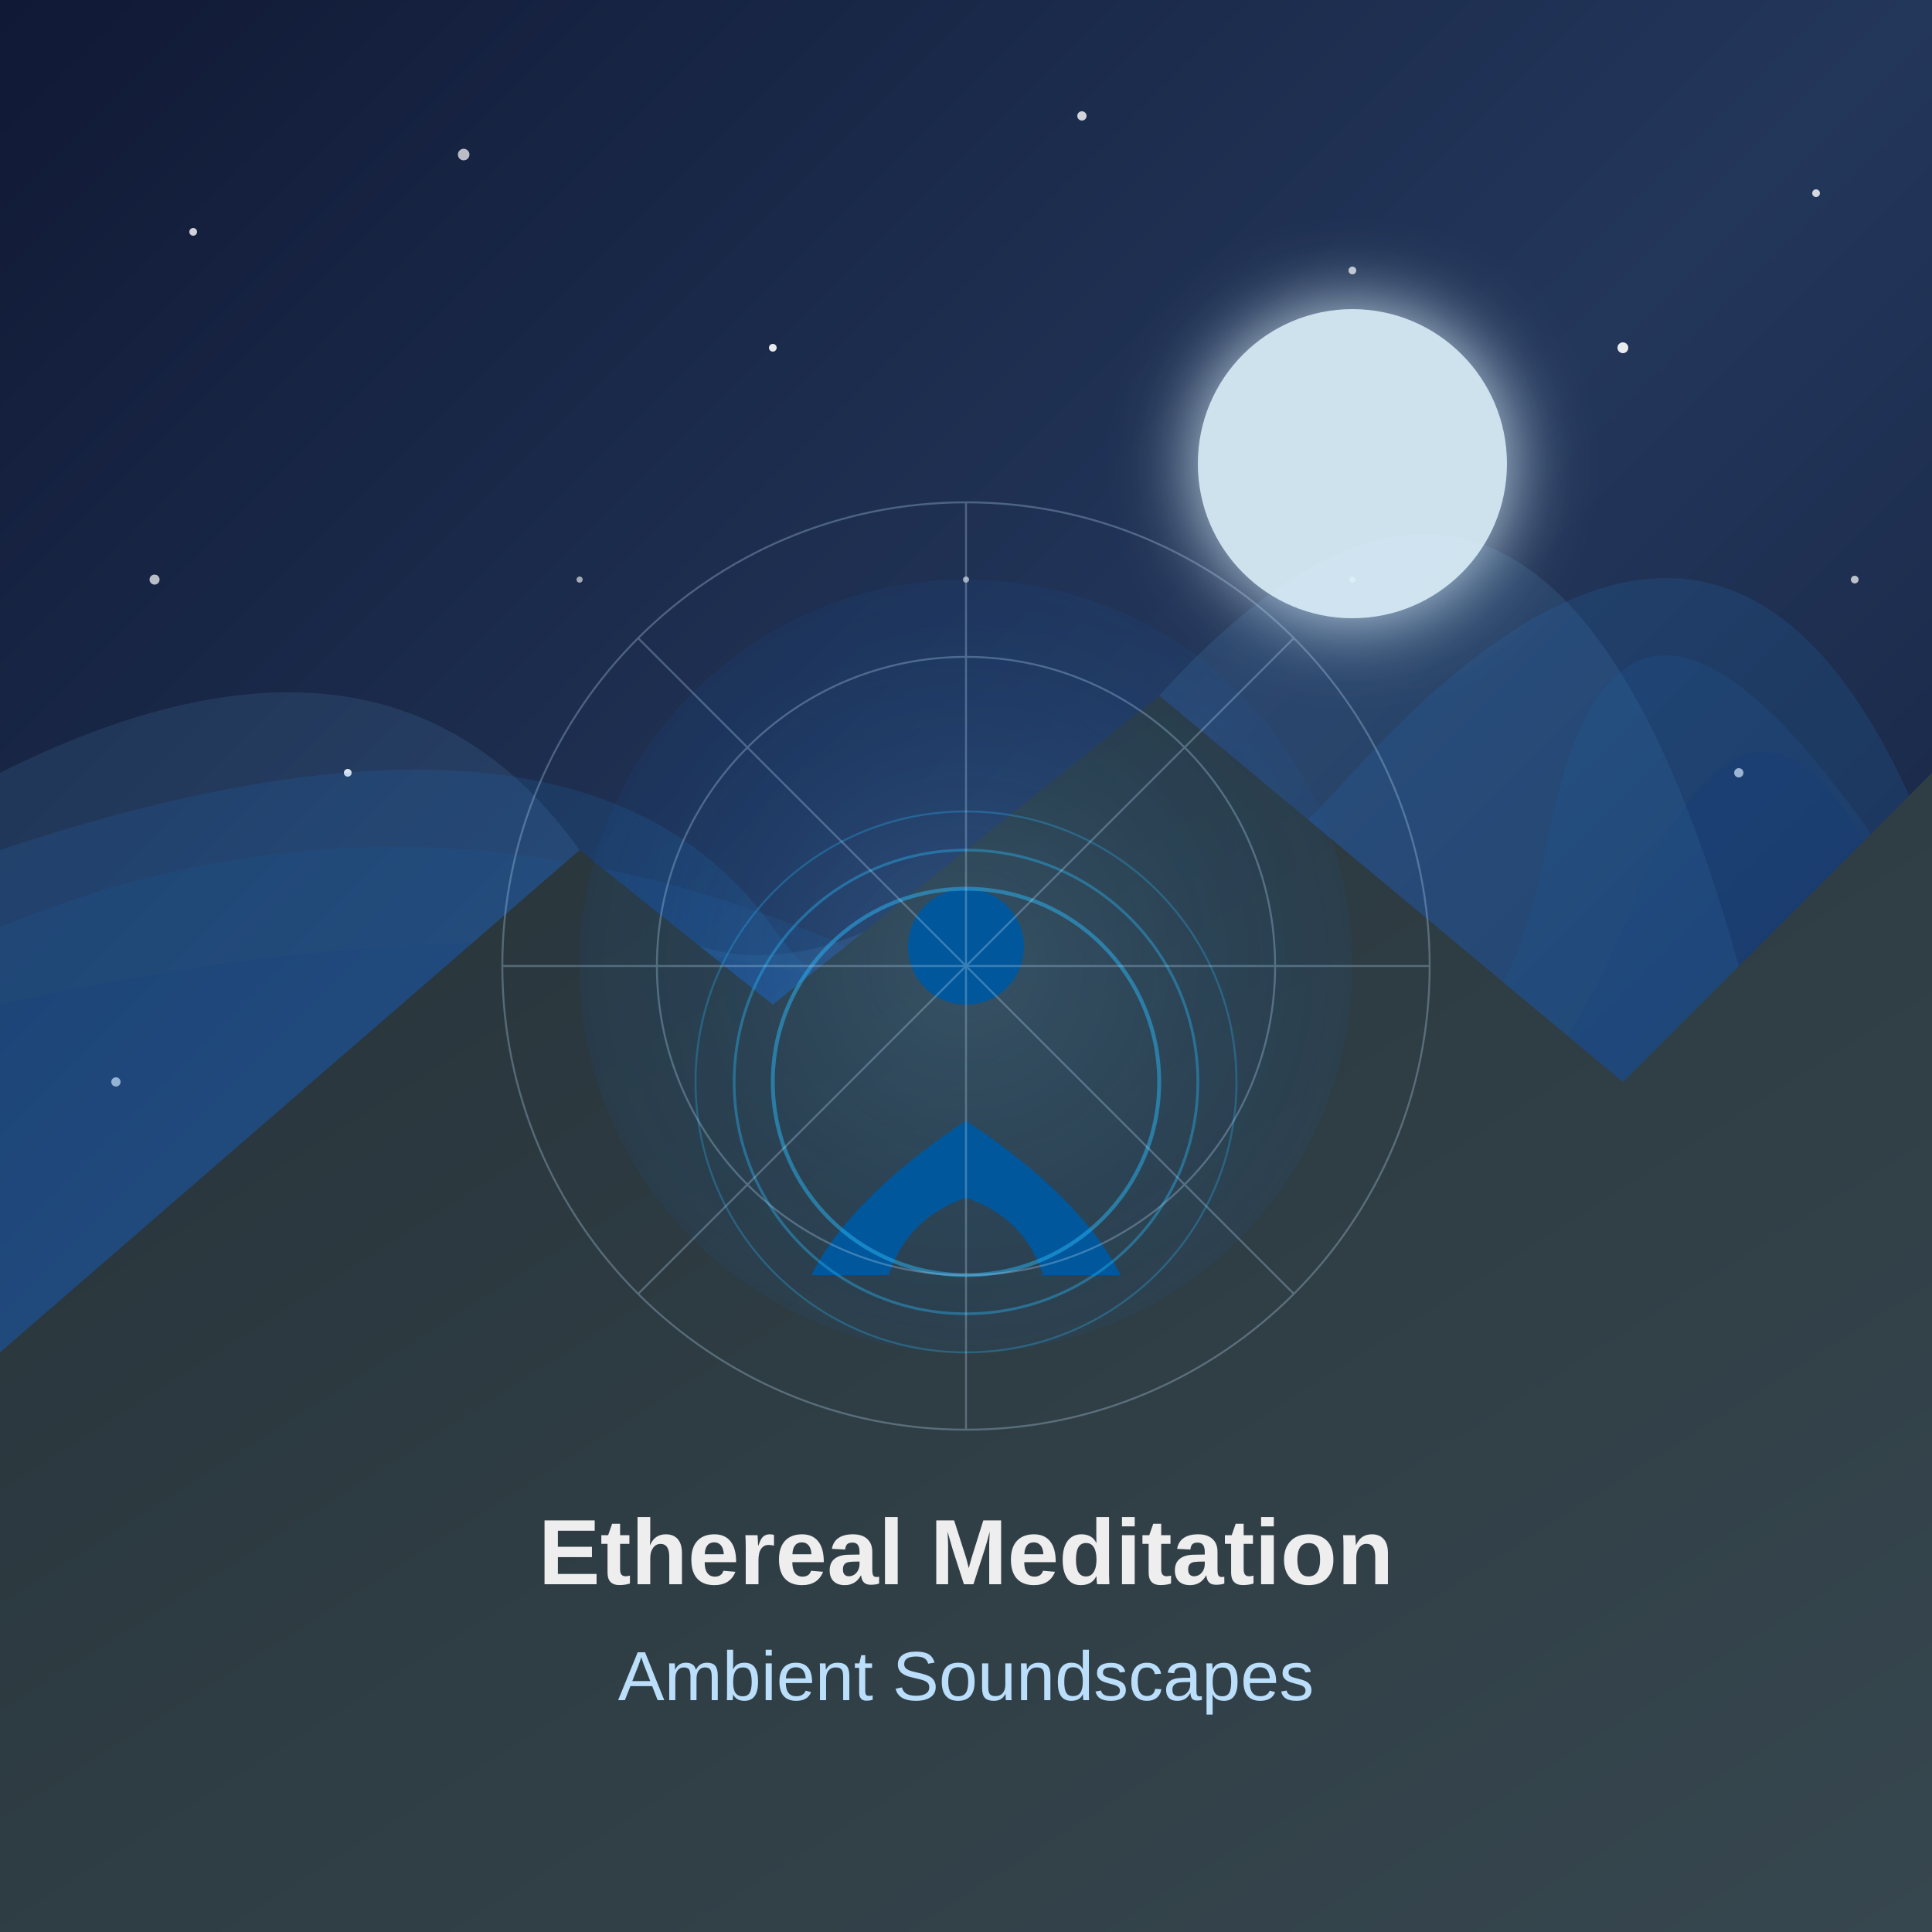
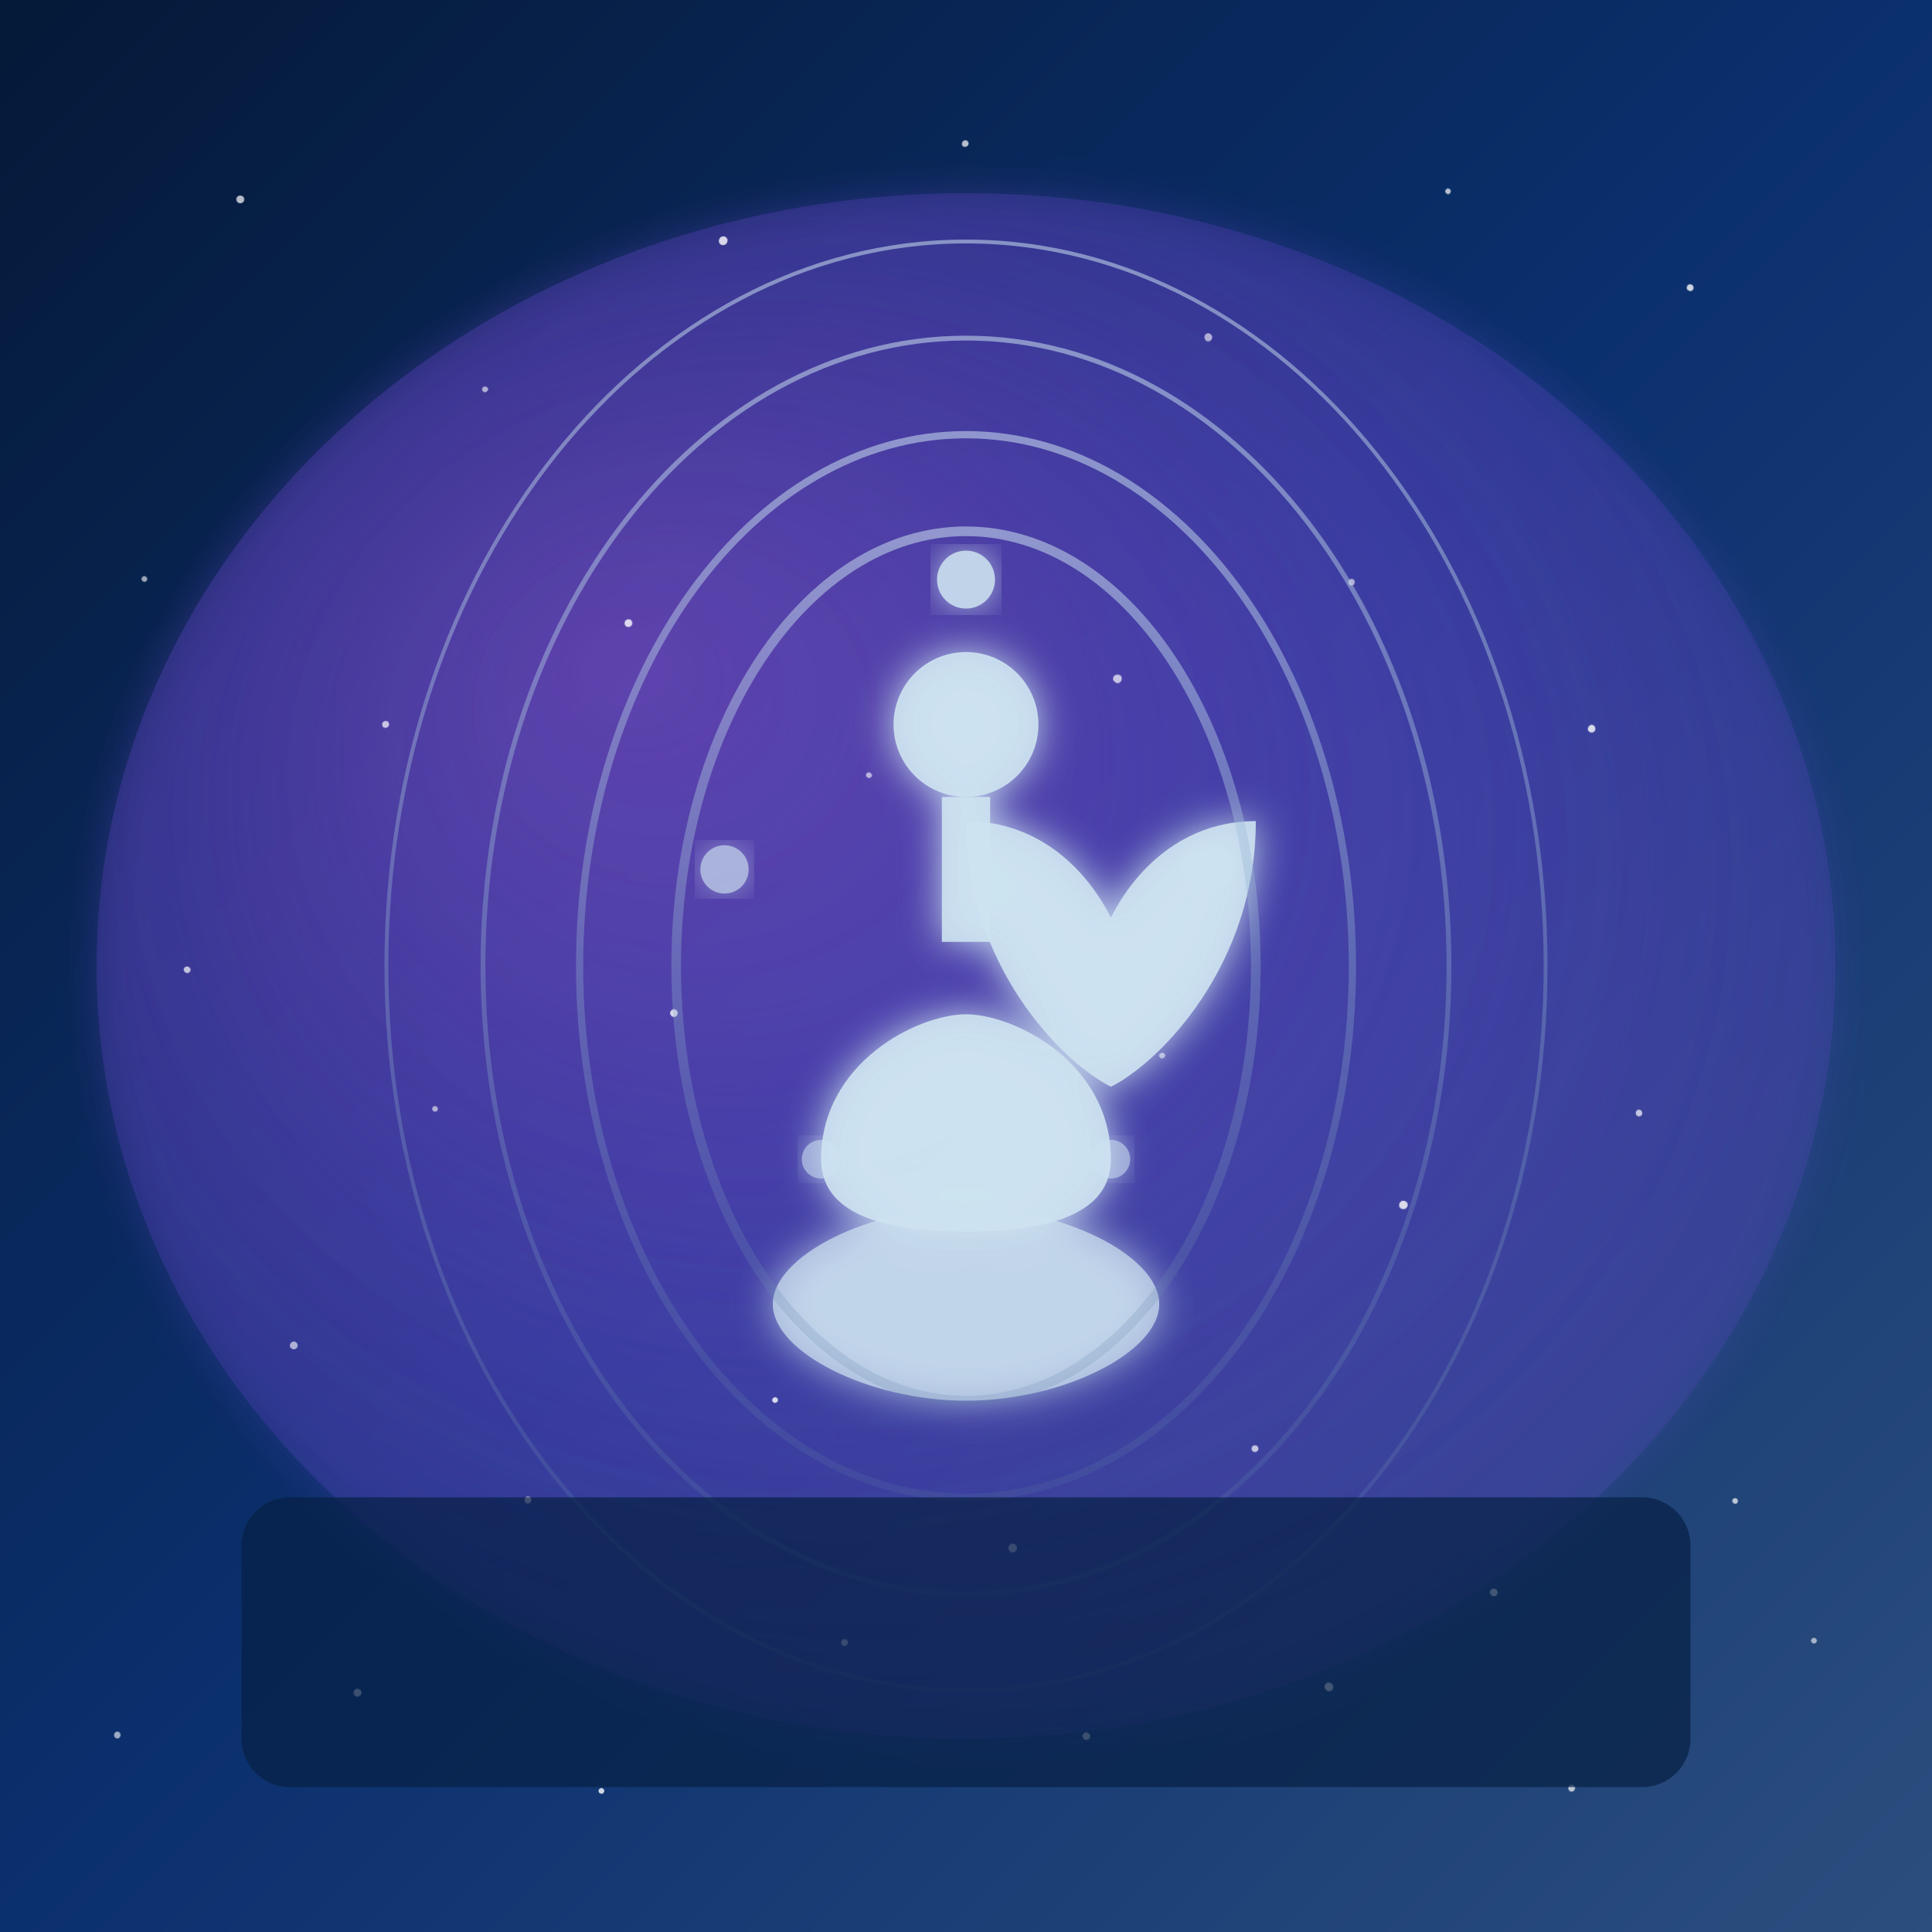
- <svg xmlns="http://www.w3.org/2000/svg" viewBox="0 0 500 500">
+ <svg xmlns="http://www.w3.org/2000/svg" viewBox="0 0 400 400">
  <defs>
-     <linearGradient id="cosmicBackground" x1="0%" y1="0%" x2="100%" y2="100%">
-       <stop offset="0%" stop-color="#101935" />
-       <stop offset="50%" stop-color="#23375B" />
-       <stop offset="100%" stop-color="#101935" />
+     <linearGradient id="bg-gradient" x1="0%" y1="0%" x2="100%" y2="100%">
+       <stop offset="0%" stop-color="#051937" />
+       <stop offset="50%" stop-color="#0B306E" />
+       <stop offset="100%" stop-color="#2C4E7E" />
    </linearGradient>
-     <radialGradient id="cosmicGlow" cx="50%" cy="50%" r="70%" fx="50%" fy="50%">
-       <stop offset="0%" stop-color="#64B5F6" stop-opacity="0.5" />
-       <stop offset="50%" stop-color="#1976D2" stop-opacity="0.3" />
-       <stop offset="100%" stop-color="#0D47A1" stop-opacity="0.1" />
+     <radialGradient id="nebula-gradient" cx="50%" cy="50%" r="70%" fx="30%" fy="30%">
+       <stop offset="0%" stop-color="#9C56E8" stop-opacity="0.8" />
+       <stop offset="50%" stop-color="#7A4DE3" stop-opacity="0.5" />
+       <stop offset="100%" stop-color="#6148CB" stop-opacity="0.2" />
    </radialGradient>
-     <filter id="glow" x="-50%" y="-50%" width="200%" height="200%">
-       <feGaussianBlur stdDeviation="10" result="blur" />
+     <linearGradient id="energy-gradient" x1="0%" y1="0%" x2="0%" y2="100%">
+       <stop offset="0%" stop-color="#CDE3F1" stop-opacity="0.9" />
+       <stop offset="50%" stop-color="#8FAECE" stop-opacity="0.6" />
+       <stop offset="100%" stop-color="#5C7EA4" stop-opacity="0.3" />
+     </linearGradient>
+     <filter id="glow">
+       <feGaussianBlur stdDeviation="4" result="blur" />
      <feComposite in="SourceGraphic" in2="blur" operator="over" />
    </filter>
-     <linearGradient id="mountain" x1="0%" y1="0%" x2="100%" y2="100%">
-       <stop offset="0%" stop-color="#263238" />
-       <stop offset="100%" stop-color="#37474F" />
-     </linearGradient>
+     <filter id="twinkle">
+       <feTurbulence type="fractalNoise" baseFrequency="0.01" numOctaves="2" result="noise" />
+       <feDisplacementMap in="SourceGraphic" in2="noise" scale="5" xChannelSelector="R" yChannelSelector="G" />
+     </filter>
  </defs>
-   <rect width="500" height="500" fill="url(#cosmicBackground)" />
-   <g>
-     <circle cx="50" cy="60" r="1" fill="white" opacity="0.8" />
-     <circle cx="120" cy="40" r="1.5" fill="white" opacity="0.7" />
-     <circle cx="200" cy="90" r="1" fill="white" opacity="0.9" />
-     <circle cx="280" cy="30" r="1.2" fill="white" opacity="0.8" />
-     <circle cx="350" cy="70" r="1" fill="white" opacity="0.7" />
-     <circle cx="420" cy="90" r="1.4" fill="white" opacity="0.9" />
-     <circle cx="470" cy="50" r="1" fill="white" opacity="0.8" />
-     <circle cx="40" cy="150" r="1.3" fill="white" opacity="0.7" />
-     <circle cx="90" cy="200" r="1" fill="white" opacity="0.9" />
-     <circle cx="30" cy="280" r="1.2" fill="white" opacity="0.8" />
-     <circle cx="70" cy="350" r="1" fill="white" opacity="0.7" />
-     <circle cx="50" cy="420" r="1.4" fill="white" opacity="0.9" />
-     <circle cx="90" cy="470" r="1" fill="white" opacity="0.8" />
-     <circle cx="150" cy="450" r="1.3" fill="white" opacity="0.7" />
-     <circle cx="200" cy="470" r="1" fill="white" opacity="0.9" />
-     <circle cx="280" cy="450" r="1.2" fill="white" opacity="0.8" />
-     <circle cx="350" cy="480" r="1" fill="white" opacity="0.7" />
-     <circle cx="420" cy="450" r="1.4" fill="white" opacity="0.9" />
-     <circle cx="470" cy="420" r="1" fill="white" opacity="0.8" />
-     <circle cx="450" cy="350" r="1.3" fill="white" opacity="0.7" />
-     <circle cx="480" cy="280" r="1" fill="white" opacity="0.9" />
-     <circle cx="450" cy="200" r="1.2" fill="white" opacity="0.8" />
-     <circle cx="480" cy="150" r="1" fill="white" opacity="0.7" />
-     <circle cx="150" cy="150" r="0.8" fill="white" opacity="0.6" />
-     <circle cx="350" cy="150" r="0.8" fill="white" opacity="0.6" />
-     <circle cx="150" cy="350" r="0.8" fill="white" opacity="0.6" />
-     <circle cx="350" cy="350" r="0.8" fill="white" opacity="0.6" />
-     <circle cx="250" cy="150" r="0.8" fill="white" opacity="0.6" />
-     <circle cx="250" cy="350" r="0.8" fill="white" opacity="0.6" />
-     <circle cx="150" cy="250" r="0.8" fill="white" opacity="0.6" />
-     <circle cx="350" cy="250" r="0.8" fill="white" opacity="0.6" />
+   <rect width="100%" height="100%" fill="url(#bg-gradient)" />
+   <ellipse cx="200" cy="200" rx="180" ry="160" fill="url(#nebula-gradient)" opacity="0.6" filter="url(#glow)" />
+   <g id="stars" filter="url(#twinkle)">
+     <circle cx="50" cy="40" r="0.8" fill="white" opacity="0.7" />
+     <circle cx="100" cy="80" r="0.6" fill="white" opacity="0.6" />
+     <circle cx="150" cy="50" r="0.9" fill="white" opacity="0.8" />
+     <circle cx="200" cy="30" r="0.7" fill="white" opacity="0.7" />
+     <circle cx="250" cy="70" r="0.8" fill="white" opacity="0.6" />
+     <circle cx="300" cy="40" r="0.6" fill="white" opacity="0.7" />
+     <circle cx="350" cy="60" r="0.7" fill="white" opacity="0.8" />
+     <circle cx="30" cy="120" r="0.6" fill="white" opacity="0.6" />
+     <circle cx="80" cy="150" r="0.7" fill="white" opacity="0.7" />
+     <circle cx="130" cy="130" r="0.8" fill="white" opacity="0.8" />
+     <circle cx="180" cy="160" r="0.6" fill="white" opacity="0.6" />
+     <circle cx="230" cy="140" r="0.9" fill="white" opacity="0.7" />
+     <circle cx="280" cy="120" r="0.7" fill="white" opacity="0.6" />
+     <circle cx="330" cy="150" r="0.8" fill="white" opacity="0.8" />
+     <circle cx="40" cy="200" r="0.7" fill="white" opacity="0.7" />
+     <circle cx="90" cy="230" r="0.6" fill="white" opacity="0.6" />
+     <circle cx="140" cy="210" r="0.8" fill="white" opacity="0.8" />
+     <circle cx="190" cy="240" r="0.7" fill="white" opacity="0.7" />
+     <circle cx="240" cy="220" r="0.6" fill="white" opacity="0.6" />
+     <circle cx="290" cy="250" r="0.9" fill="white" opacity="0.8" />
+     <circle cx="340" cy="230" r="0.7" fill="white" opacity="0.7" />
+     <circle cx="60" cy="280" r="0.8" fill="white" opacity="0.6" />
+     <circle cx="110" cy="310" r="0.7" fill="white" opacity="0.7" />
+     <circle cx="160" cy="290" r="0.6" fill="white" opacity="0.8" />
+     <circle cx="210" cy="320" r="0.9" fill="white" opacity="0.6" />
+     <circle cx="260" cy="300" r="0.7" fill="white" opacity="0.7" />
+     <circle cx="310" cy="330" r="0.8" fill="white" opacity="0.8" />
+     <circle cx="360" cy="310" r="0.6" fill="white" opacity="0.7" />
+     <circle cx="25" cy="360" r="0.7" fill="white" opacity="0.6" />
+     <circle cx="75" cy="350" r="0.8" fill="white" opacity="0.7" />
+     <circle cx="125" cy="370" r="0.6" fill="white" opacity="0.8" />
+     <circle cx="175" cy="340" r="0.7" fill="white" opacity="0.6" />
+     <circle cx="225" cy="360" r="0.8" fill="white" opacity="0.7" />
+     <circle cx="275" cy="350" r="0.9" fill="white" opacity="0.8" />
+     <circle cx="325" cy="370" r="0.7" fill="white" opacity="0.7" />
+     <circle cx="375" cy="340" r="0.6" fill="white" opacity="0.6" />
  </g>
-   <g opacity="0.6">
-     <path d="M 0,200 Q 100,150 150,220 T 300,180 T 450,250 T 500,200 V 500 H 0 Z" fill="#64B5F6" opacity="0.2" />
-     <path d="M 0,220 Q 150,170 200,240 T 350,200 T 500,220 V 500 H 0 Z" fill="#2196F3" opacity="0.2" />
-     <path d="M 0,240 Q 120,190 250,260 T 400,220 T 500,240 V 500 H 0 Z" fill="#1976D2" opacity="0.2" />
-     <path d="M 0,260 Q 180,220 280,280 T 420,240 T 500,260 V 500 H 0 Z" fill="#0D47A1" opacity="0.2" />
+   <g id="meditating-figure" filter="url(#glow)">
+     <path d="M200,170               C215,170 225,180 230,190               C235,180 245,170 260,170               C260,200 240,220 230,225               C220,220 200,200 200,170 Z" fill="#CDE3F1" opacity="0.9" />
+     <circle cx="200" cy="150" r="15" fill="#CDE3F1" opacity="0.9" />
+     <rect x="195" y="165" width="10" height="30" fill="#CDE3F1" opacity="0.9" />
+     <path d="M170,240 C170,220 190,210 200,210               C210,210 230,220 230,240               C230,250 220,255 200,255               C180,255 170,250 170,240 Z" fill="#CDE3F1" opacity="0.9" />
+     <path d="M160,270 C160,260 180,250 200,250               C220,250 240,260 240,270               C240,280 220,290 200,290               C180,290 160,280 160,270 Z" fill="#CDE3F1" opacity="0.7" />
  </g>
-   <path d="M 0,350 L 150,220 L 200,260 L 300,180 L 420,280 L 500,200 V 500 H 0 Z" fill="url(#mountain)" />
-   <circle cx="350" cy="120" r="40" fill="#E1F5FE" opacity="0.9" filter="url(#glow)" />
-   <circle cx="250" cy="250" r="100" fill="url(#cosmicGlow)" opacity="0.4" />
-   <g transform="translate(250, 300)">
-     <circle cx="0" cy="-55" r="15" fill="#01579B" />
-     <path d="M 0,-40 V -10 Q -30,10 -40,30 L -20,30 Q -15,15 0,10 Q 15,15 20,30 L 40,30 Q 30,10 0,-10" fill="#01579B" />
-     <circle cx="0" cy="-20" r="50" fill="none" stroke="#29B6F6" stroke-width="1" opacity="0.5" />
-     <circle cx="0" cy="-20" r="60" fill="none" stroke="#29B6F6" stroke-width="0.7" opacity="0.4" />
-     <circle cx="0" cy="-20" r="70" fill="none" stroke="#29B6F6" stroke-width="0.5" opacity="0.3" />
+   <g id="aura-rings" opacity="0.6">
+     <ellipse cx="200" cy="200" rx="60" ry="90" fill="none" stroke="url(#energy-gradient)" stroke-width="2" />
+     <ellipse cx="200" cy="200" rx="80" ry="110" fill="none" stroke="url(#energy-gradient)" stroke-width="1.5" />
+     <ellipse cx="200" cy="200" rx="100" ry="130" fill="none" stroke="url(#energy-gradient)" stroke-width="1" />
+     <ellipse cx="200" cy="200" rx="120" ry="150" fill="none" stroke="url(#energy-gradient)" stroke-width="0.8" />
  </g>
-   <g transform="translate(250, 250)" opacity="0.3">
-     <circle cx="0" cy="0" r="120" fill="none" stroke="#BBDEFB" stroke-width="0.5" />
-     <circle cx="0" cy="0" r="80" fill="none" stroke="#BBDEFB" stroke-width="0.5" />
-     <line x1="-120" y1="0" x2="120" y2="0" stroke="#BBDEFB" stroke-width="0.5" />
-     <line x1="0" y1="-120" x2="0" y2="120" stroke="#BBDEFB" stroke-width="0.5" />
-     <line x1="-84.85" y1="-84.85" x2="84.85" y2="84.85" stroke="#BBDEFB" stroke-width="0.5" />
-     <line x1="84.85" y1="-84.85" x2="-84.85" y2="84.85" stroke="#BBDEFB" stroke-width="0.5" />
+   <g id="energy-orbs">
+     <circle cx="200" cy="120" r="6" fill="#CDE3F1" opacity="0.9" filter="url(#glow)" />
+     <circle cx="250" cy="180" r="5" fill="#CDE3F1" opacity="0.7" filter="url(#glow)" />
+     <circle cx="150" cy="180" r="5" fill="#CDE3F1" opacity="0.7" filter="url(#glow)" />
+     <circle cx="230" cy="240" r="4" fill="#CDE3F1" opacity="0.6" filter="url(#glow)" />
+     <circle cx="170" cy="240" r="4" fill="#CDE3F1" opacity="0.6" filter="url(#glow)" />
  </g>
-   <text x="250" y="410" font-family="Arial, sans-serif" font-size="24" fill="#EEEEEE" text-anchor="middle" font-weight="bold">Ethereal Meditation</text>
-   <text x="250" y="440" font-family="Arial, sans-serif" font-size="18" fill="#BBDEFB" text-anchor="middle">Ambient Soundscapes</text>
+   <rect x="50" y="310" width="300" height="60" rx="10" ry="10" fill="#062045" opacity="0.7" />
</svg>
